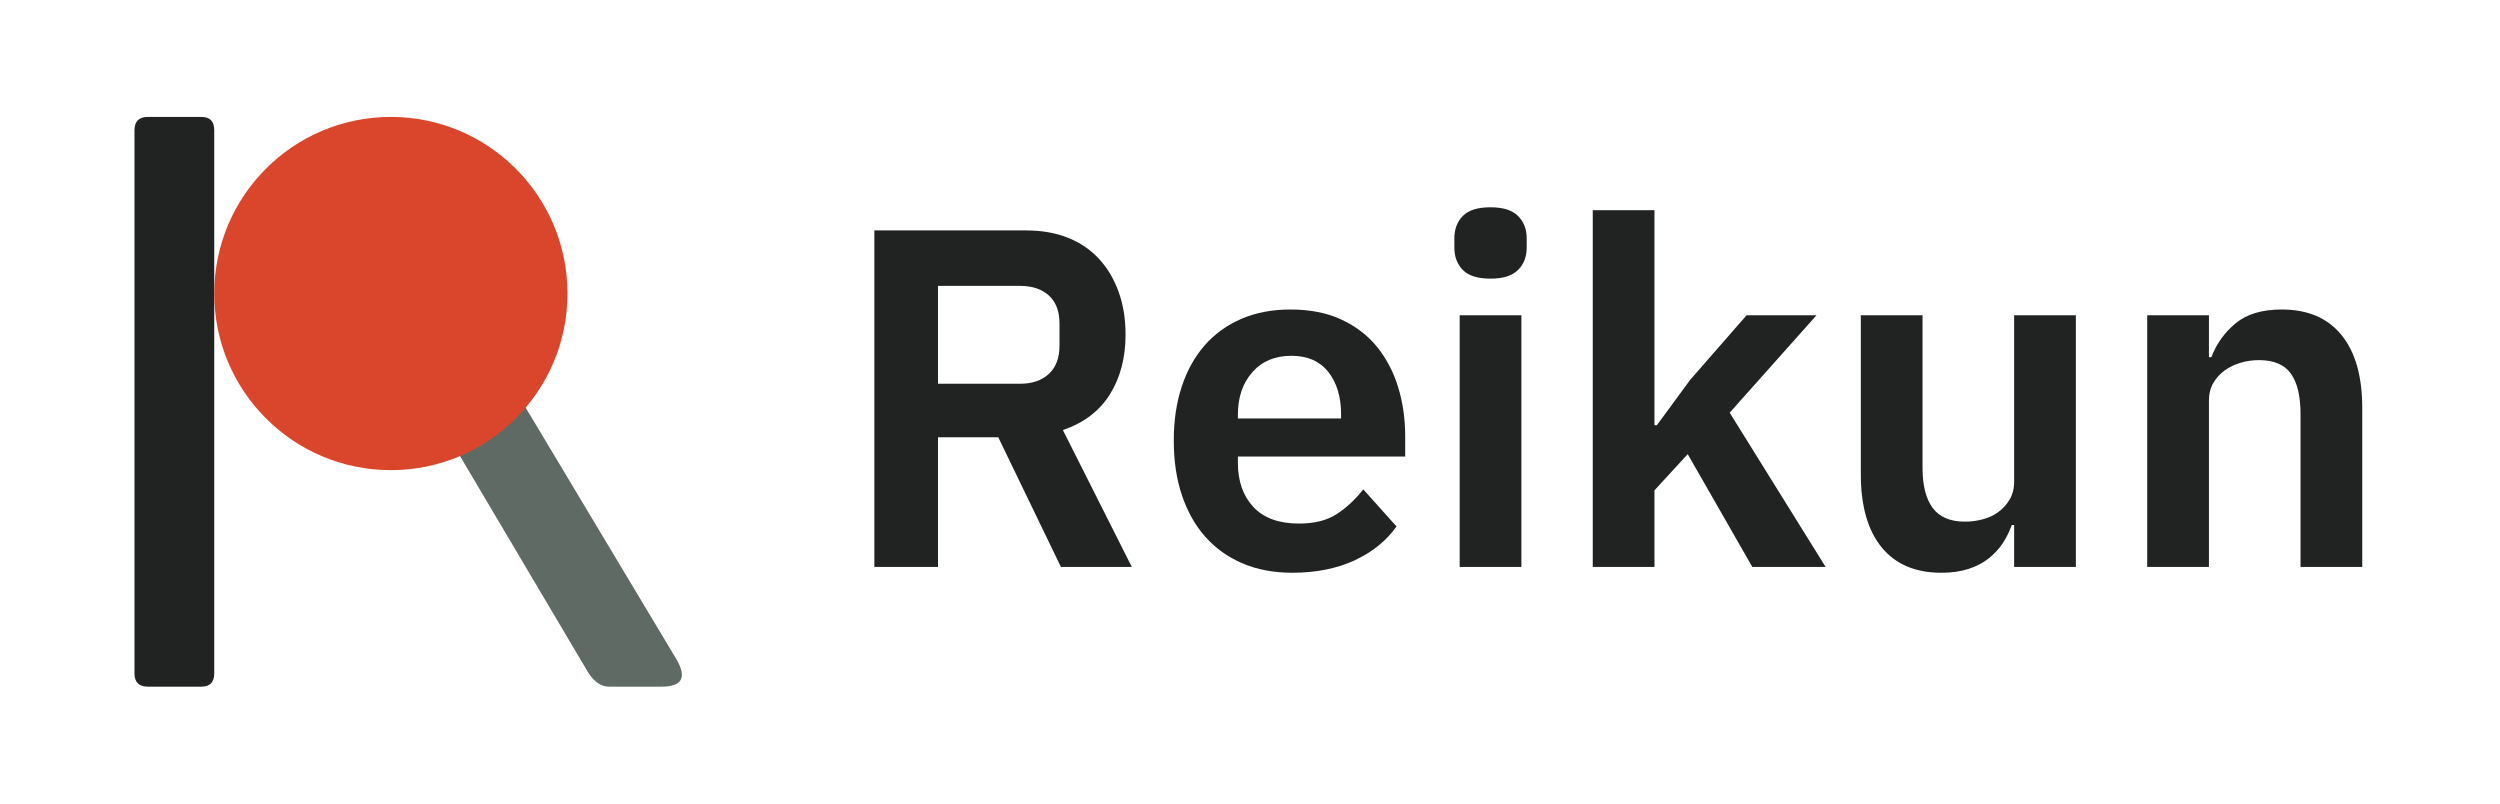
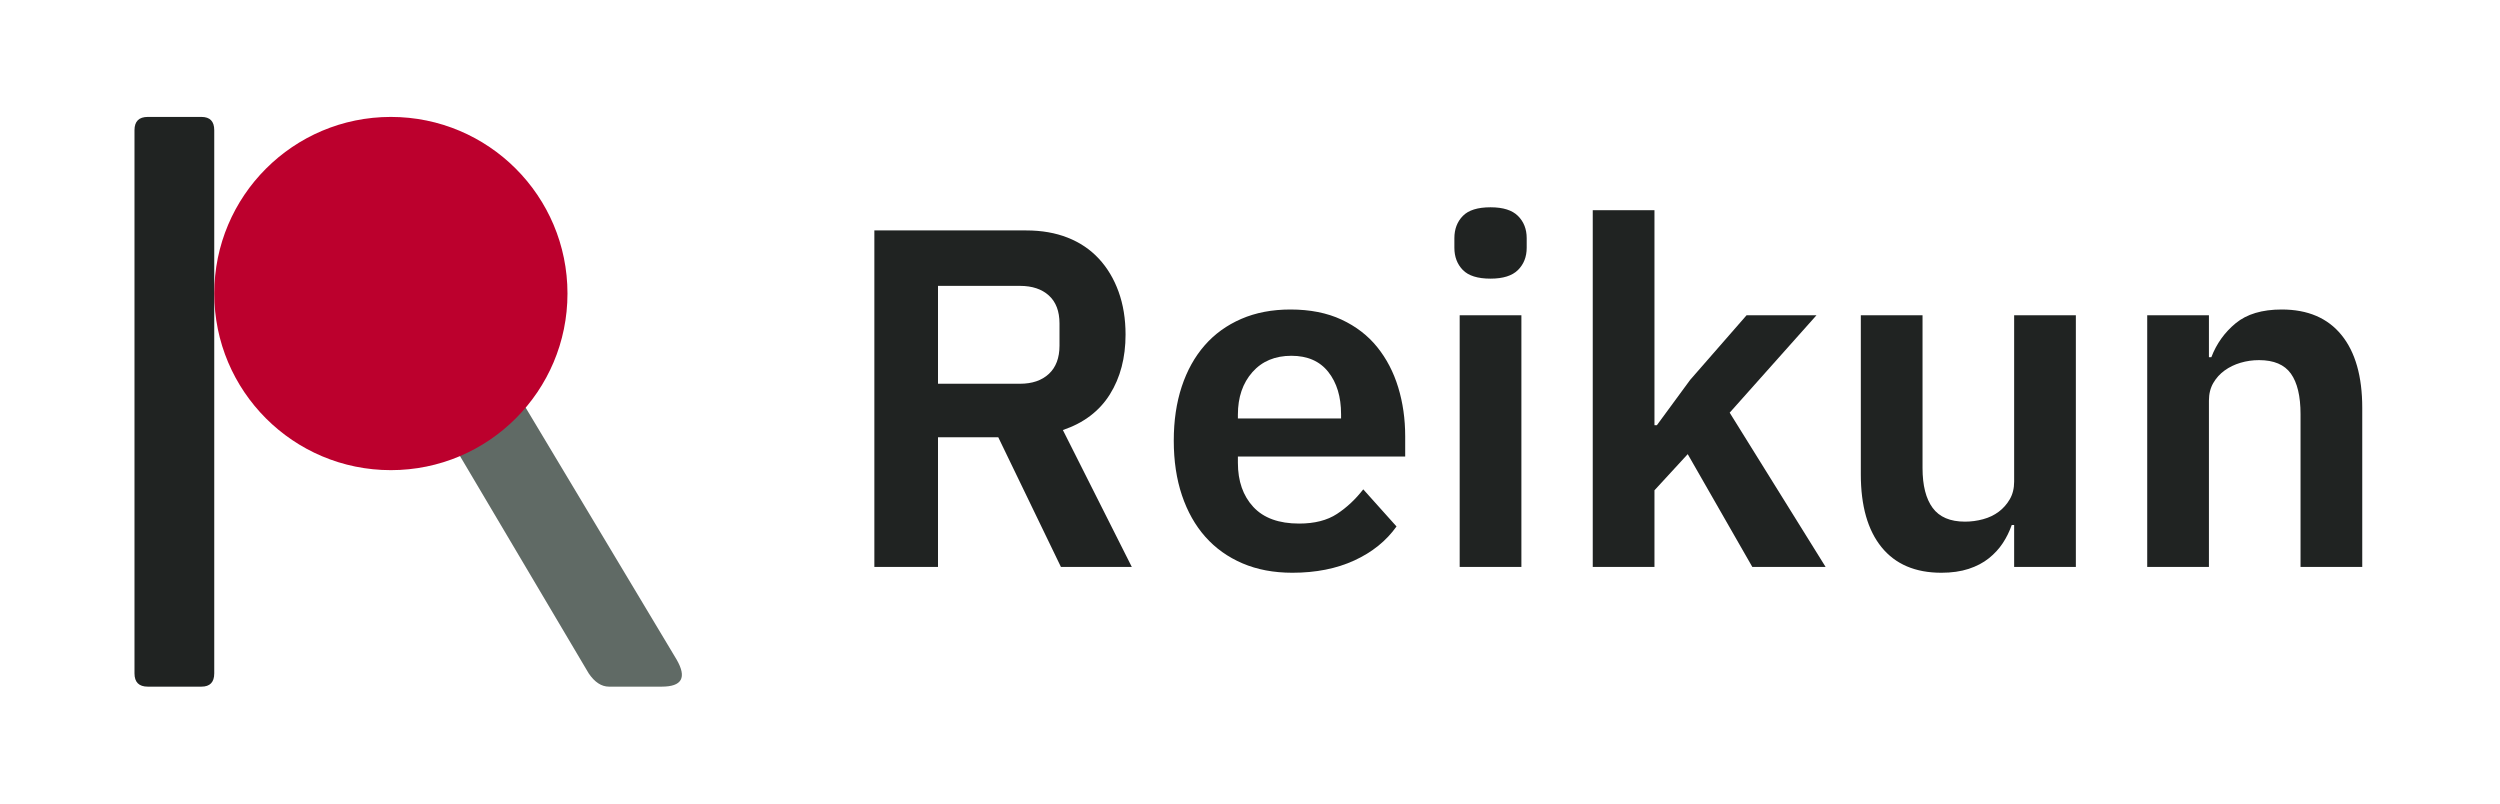
<svg xmlns="http://www.w3.org/2000/svg" width="560" height="180" viewBox="0 0 560 180" role="img">
  <g transform="translate(24 23) scale(1.34)">
    <path class="stem" fill="#202322" d="M6.8 2.381H15.761C17.19 2.381 17.904 3.121 17.904 4.6V95.4C17.904 96.879 17.19 97.619 15.761 97.619H6.8C5.314 97.619 4.571 96.879 4.571 95.4V4.6C4.571 3.121 5.314 2.381 6.8 2.381Z" />
    <path class="foot" fill="#606A65" d="M54.5 51.5L65.3 43.2L95.2 93.1C96.934 96.113 96.099 97.619 92.7 97.619H83.901C82.633 97.619 81.5 96.879 80.5 95.4Z" />
-     <path class="sun" fill="#DA462B" d="M47.429 61.428C63.734 61.428 76.952 48.21 76.952 31.905C76.952 15.599 63.734 2.381 47.429 2.381C31.122 2.381 17.906 15.599 17.906 31.905C17.906 48.21 31.122 61.428 47.429 61.428Z" />
+     <path class="sun" fill="#BC002D" d="M47.429 61.428C63.734 61.428 76.952 48.21 76.952 31.905C76.952 15.599 63.734 2.381 47.429 2.381C31.122 2.381 17.906 15.599 17.906 31.905C17.906 48.21 31.122 61.428 47.429 61.428Z" />
  </g>
  <g fill="#202322" transform="translate(187 127) scale(0.108 -0.108)">
    <path transform="translate(0)" d="M214 0H82V698H397Q445 698 483.0 683.0Q521 668 547.5 639.5Q574 611 588.5 571.0Q603 531 603 482Q603 410 570.5 358.0Q538 306 473 284L616 0H469L339 269H214ZM384 380Q422 380 444.0 400.5Q466 421 466 459V505Q466 543 444.0 563.0Q422 583 384 583H214V380Z" />
    <path transform="translate(664)" d="M285 -12Q227 -12 181.5 7.5Q136 27 104.5 62.5Q73 98 56.0 148.5Q39 199 39 262Q39 324 55.5 374.0Q72 424 103.0 459.5Q134 495 179.0 514.5Q224 534 281 534Q342 534 387.0 513.0Q432 492 461.0 456.0Q490 420 504.5 372.5Q519 325 519 271V229H172V216Q172 159 204.0 124.5Q236 90 299 90Q347 90 377.5 110.0Q408 130 432 161L501 84Q469 39 413.5 13.5Q358 -12 285 -12ZM283 438Q232 438 202.0 404.0Q172 370 172 316V308H386V317Q386 371 359.5 404.5Q333 438 283 438Z" />
    <path transform="translate(1222)" d="M138 598Q98 598 80.5 616.0Q63 634 63 662V682Q63 710 80.5 728.0Q98 746 138 746Q177 746 195.0 728.0Q213 710 213 682V662Q213 634 195.0 616.0Q177 598 138 598ZM74 522H202V0H74Z" />
    <path transform="translate(1498)" d="M74 740H202V294H207L276 388L393 522H538L358 320L557 0H405L271 234L202 159V0H74Z" />
    <path transform="translate(2060)" d="M386 87H381Q374 67 362.5 49.5Q351 32 333.5 18.0Q316 4 291.5 -4.0Q267 -12 235 -12Q154 -12 111.0 41.0Q68 94 68 192V522H196V205Q196 151 217.0 122.5Q238 94 284 94Q303 94 321.5 99.0Q340 104 354.0 114.5Q368 125 377.0 140.5Q386 156 386 177V522H514V0H386Z" />
    <path transform="translate(2648)" d="M74 0V522H202V435H207Q223 477 257.5 505.5Q292 534 353 534Q434 534 477.0 481.0Q520 428 520 330V0H392V317Q392 373 372.0 401.0Q352 429 306 429Q286 429 267.5 423.5Q249 418 234.5 407.5Q220 397 211.0 381.5Q202 366 202 345V0Z" />
  </g>
</svg>
